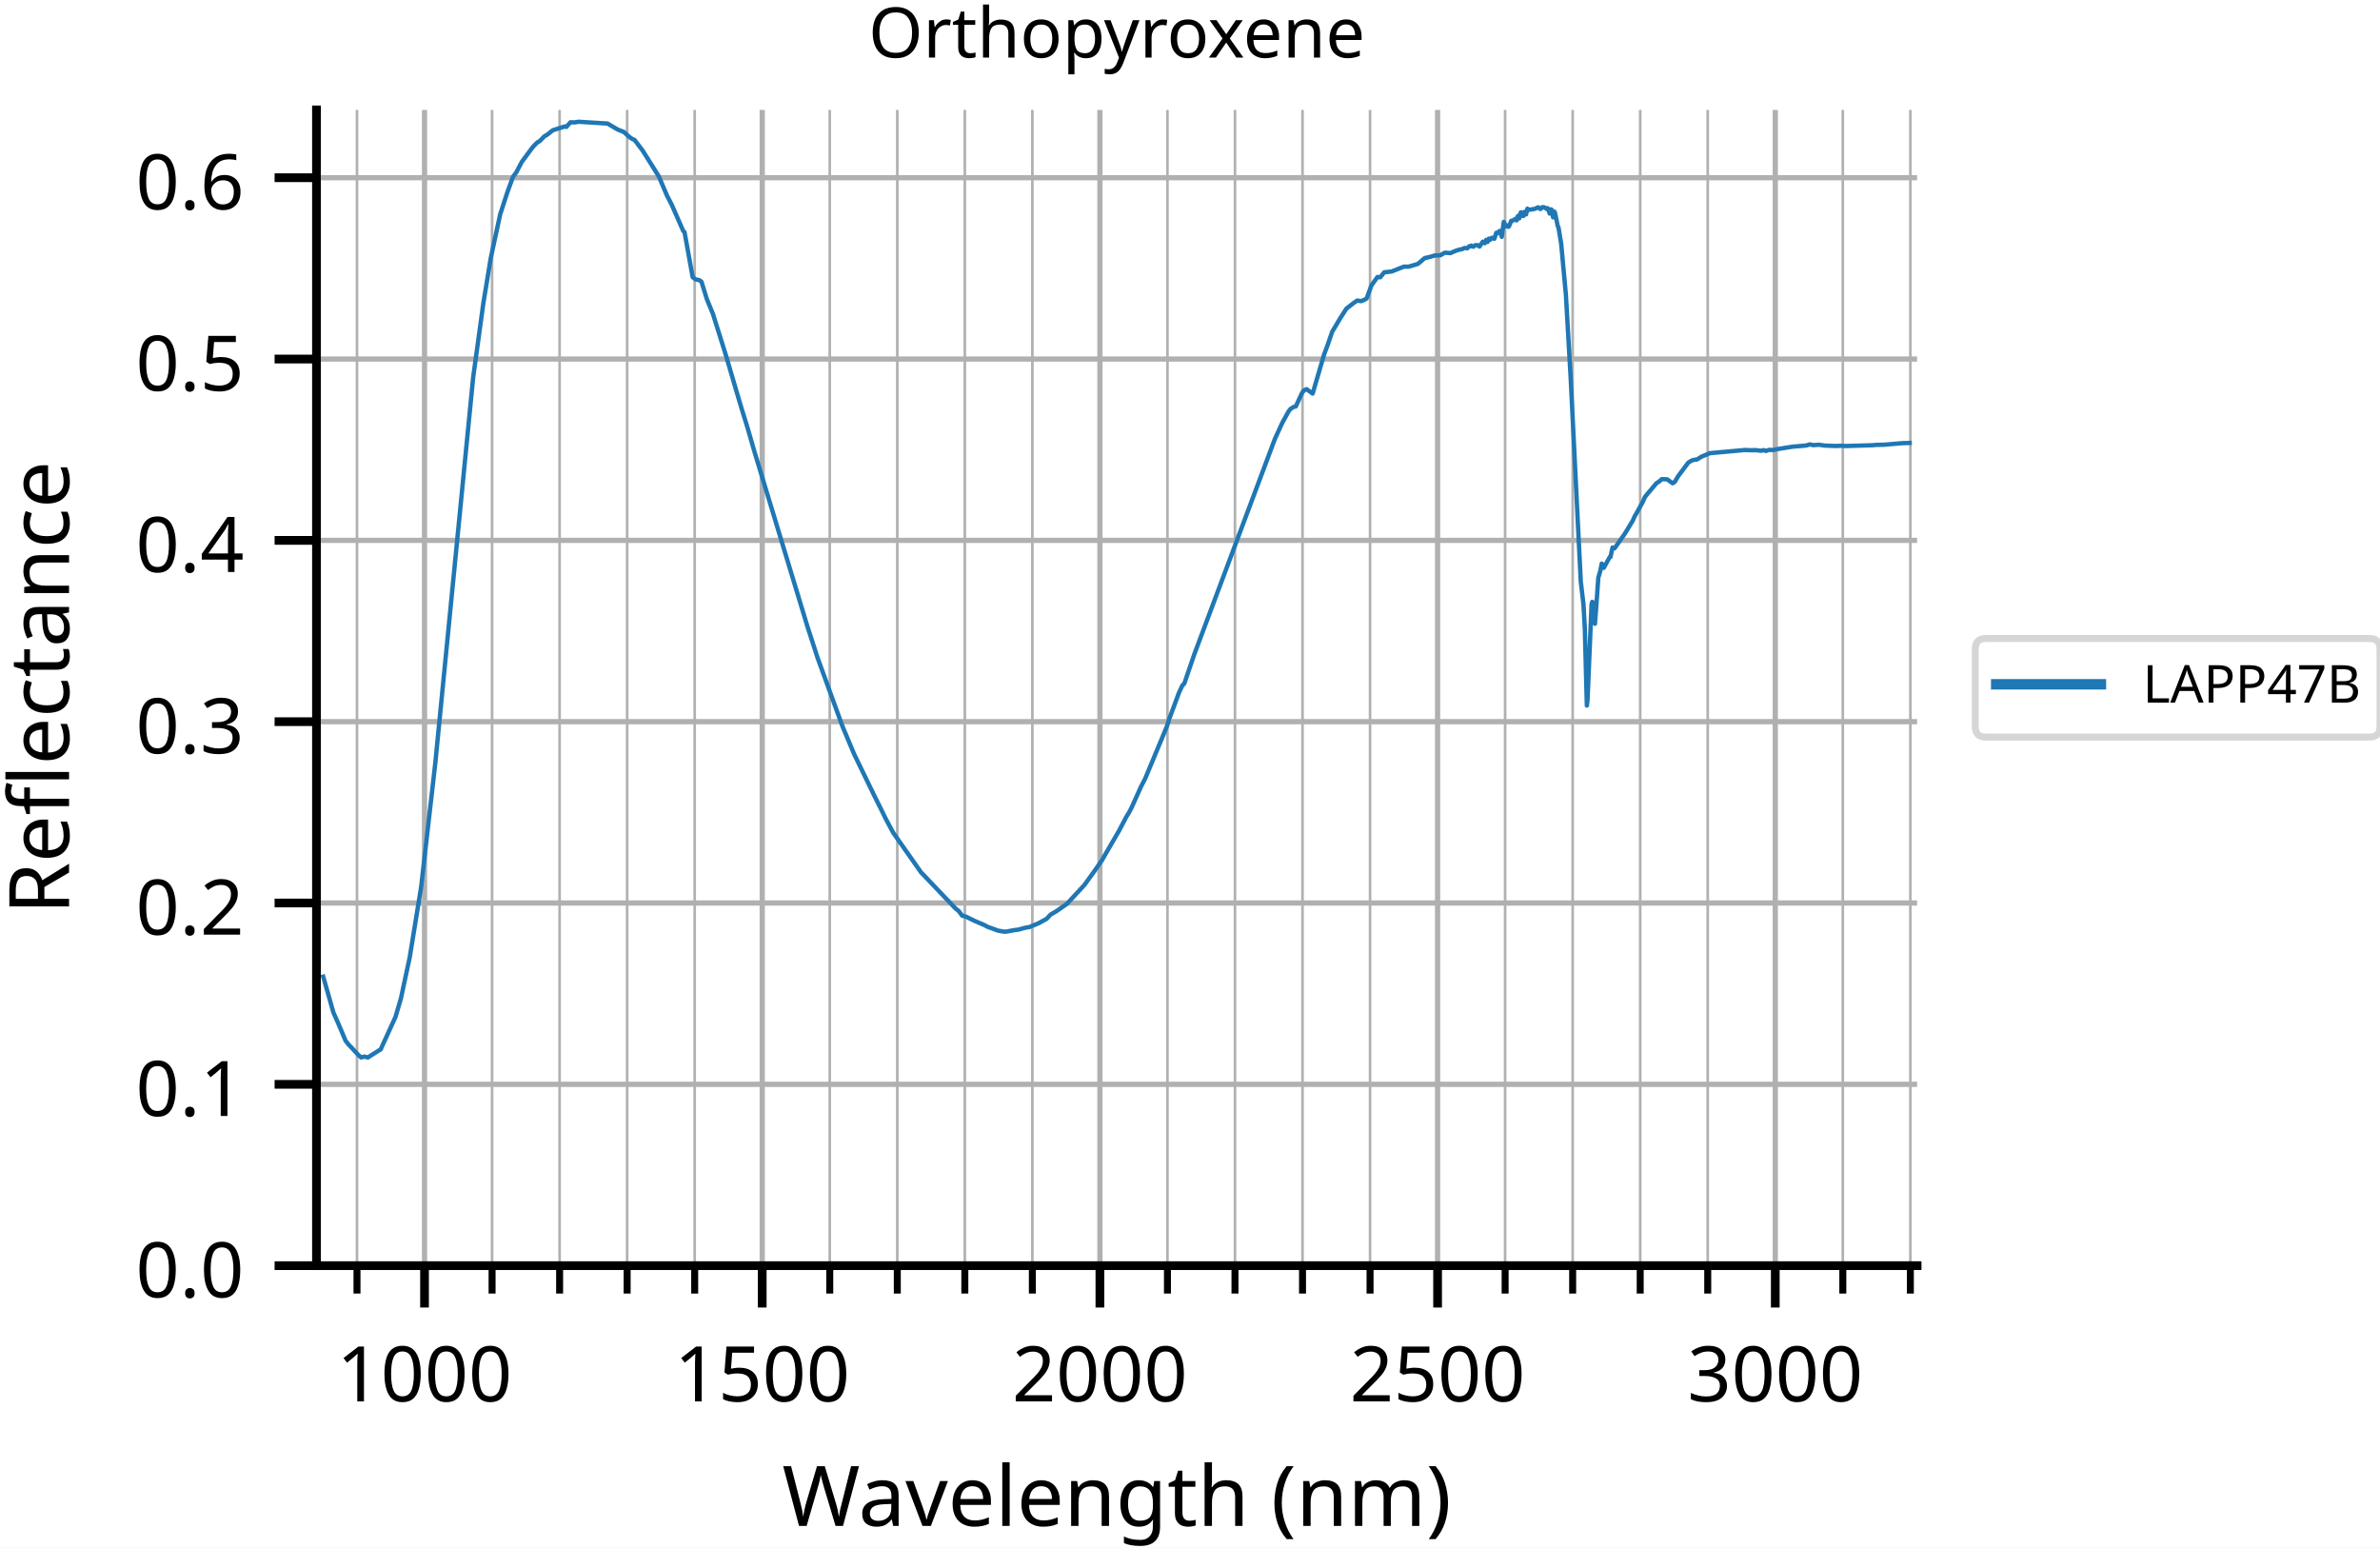
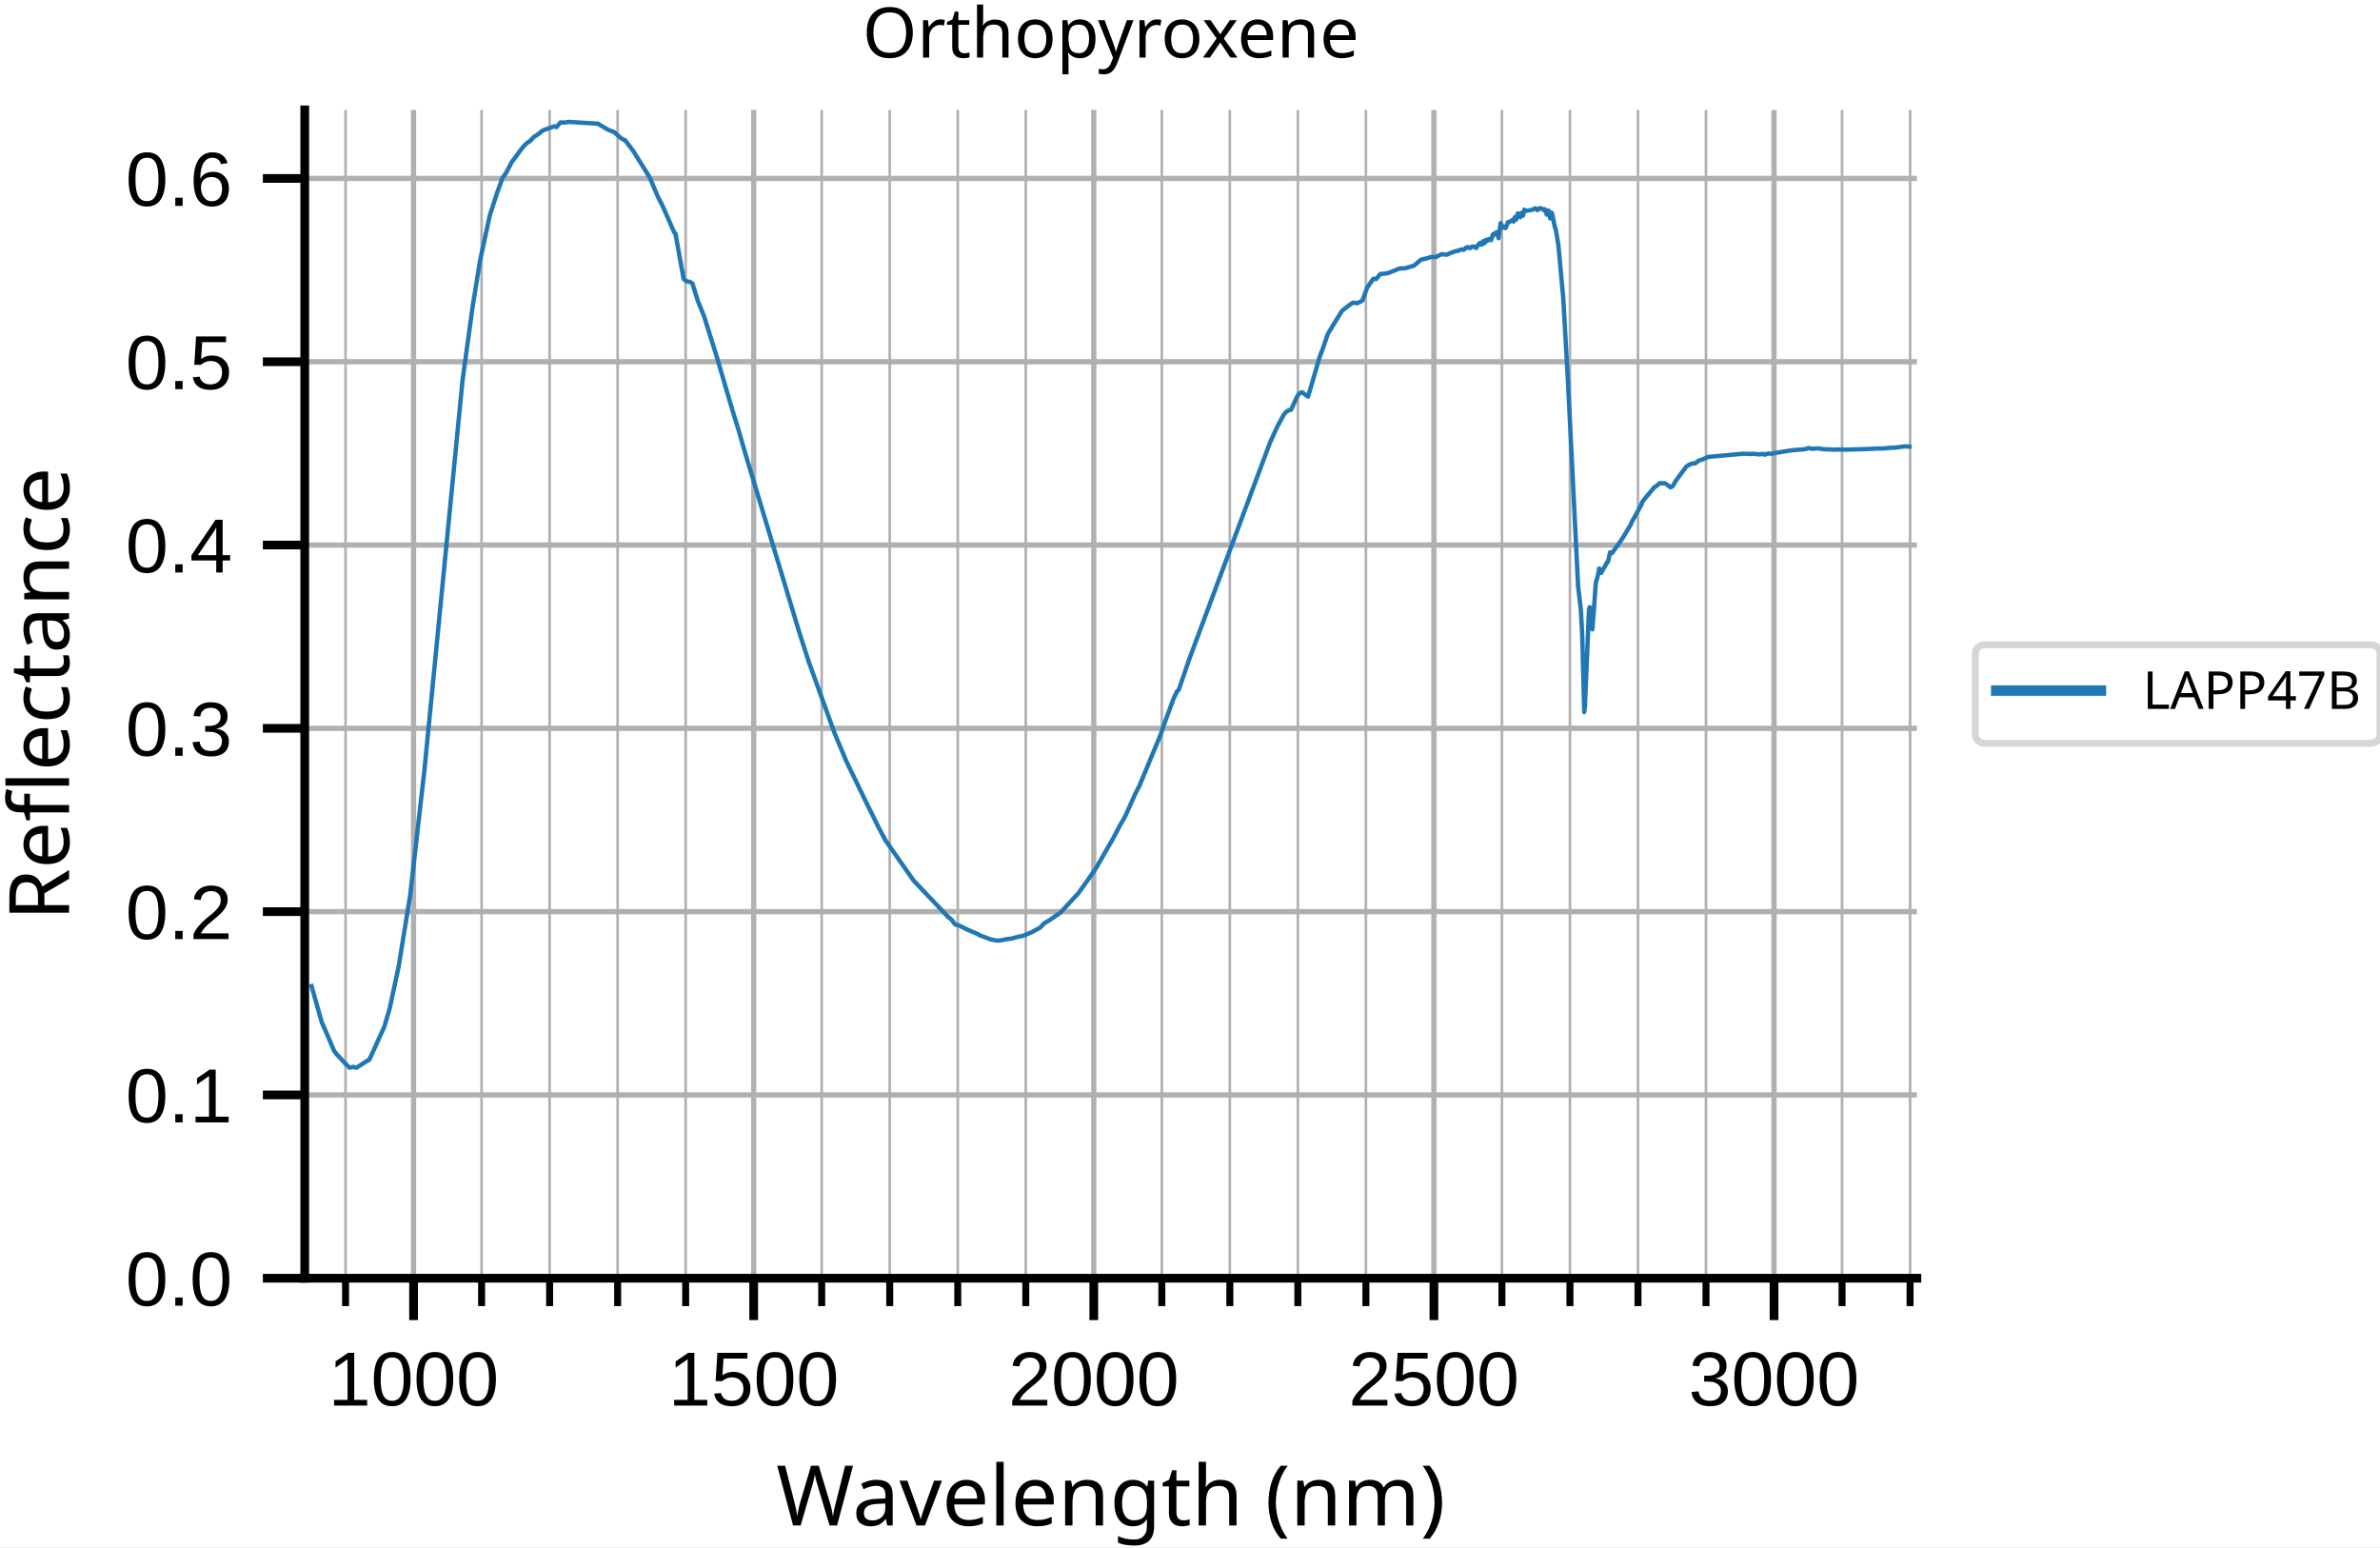
- <svg xmlns="http://www.w3.org/2000/svg" xmlns:xlink="http://www.w3.org/1999/xlink" width="272.831pt" height="177.409pt" viewBox="0 0 272.831 177.409" version="1.1">
+ <svg xmlns="http://www.w3.org/2000/svg" xmlns:xlink="http://www.w3.org/1999/xlink" width="272.831pt" height="177.363pt" viewBox="0 0 272.831 177.363" version="1.1">
  <defs>
    <style type="text/css">*{stroke-linejoin: round; stroke-linecap: butt}</style>
  </defs>
  <g id="figure_1">
    <g id="patch_1">
-       <path d="M 0 177.409  L 272.831 177.409  L 272.831 0  L 0 0  z " style="fill: #ffffff" />
+       <path d="M 0 177.363  L 272.831 177.363  L 272.831 0  L 0 0  z " style="fill: #ffffff" />
    </g>
    <g id="axes_1">
      <g id="patch_2">
-         <path d="M 36.279 145.084  L 219.767 145.084  L 219.767 12.598  L 36.279 12.598  z " style="fill: #ffffff" />
+         <path d="M 34.933 146.524  L 219.741 146.524  L 219.741 12.598  L 34.933 12.598  z " style="fill: #ffffff" />
      </g>
      <g id="matplotlib.axis_1">
        <g id="xtick_1">
          <g id="line2d_1">
-             <path d="M 48.666 145.084  L 48.666 12.598  " clip-path="url(#p33f8cd62e2)" style="fill: none; stroke: #b0b0b0; stroke-width: 0.6; stroke-linecap: square" />
+             <path d="M 47.409 146.524  L 47.409 12.598  " clip-path="url(#p592f9f5603)" style="fill: none; stroke: #b0b0b0; stroke-width: 0.6; stroke-linecap: square" />
          </g>
          <g id="line2d_2">
            <defs>
-               <path id="m9e938e9a1d" d="M 0 0  L 0 4.8  " style="stroke: #000000" />
+               <path id="m6a6fd851f0" d="M 0 0  L 0 4.8  " style="stroke: #000000" />
            </defs>
            <g>
-               <use xlink:href="#m9e938e9a1d" x="48.666" y="145.084" style="stroke: #000000" />
+               <use xlink:href="#m6a6fd851f0" x="47.409" y="146.524" style="stroke: #000000" />
            </g>
          </g>
          <g id="text_1">
-             <text style="font: 8.8px 'Futura', sans-serif; text-anchor: middle" x="48.666" y="160.641" transform="rotate(-0 48.66648 160.6414)">1000</text>
+             <text style="font: 8.8px 'Arial'; text-anchor: middle" x="47.409" y="161.123" transform="rotate(-0 47.40947 161.1231)">1000</text>
          </g>
        </g>
        <g id="xtick_2">
          <g id="line2d_3">
-             <path d="M 87.377 145.084  L 87.377 12.598  " clip-path="url(#p33f8cd62e2)" style="fill: none; stroke: #b0b0b0; stroke-width: 0.6; stroke-linecap: square" />
+             <path d="M 86.398 146.524  L 86.398 12.598  " clip-path="url(#p592f9f5603)" style="fill: none; stroke: #b0b0b0; stroke-width: 0.6; stroke-linecap: square" />
          </g>
          <g id="line2d_4">
            <g>
-               <use xlink:href="#m9e938e9a1d" x="87.377" y="145.084" style="stroke: #000000" />
+               <use xlink:href="#m6a6fd851f0" x="86.398" y="146.524" style="stroke: #000000" />
            </g>
          </g>
          <g id="text_2">
-             <text style="font: 8.8px 'Futura', sans-serif; text-anchor: middle" x="87.377" y="160.641" transform="rotate(-0 87.37697 160.6414)">1500</text>
+             <text style="font: 8.8px 'Arial'; text-anchor: middle" x="86.398" y="161.123" transform="rotate(-0 86.39844 161.1231)">1500</text>
          </g>
        </g>
        <g id="xtick_3">
          <g id="line2d_5">
-             <path d="M 126.087 145.084  L 126.087 12.598  " clip-path="url(#p33f8cd62e2)" style="fill: none; stroke: #b0b0b0; stroke-width: 0.6; stroke-linecap: square" />
+             <path d="M 125.387 146.524  L 125.387 12.598  " clip-path="url(#p592f9f5603)" style="fill: none; stroke: #b0b0b0; stroke-width: 0.6; stroke-linecap: square" />
          </g>
          <g id="line2d_6">
            <g>
-               <use xlink:href="#m9e938e9a1d" x="126.087" y="145.084" style="stroke: #000000" />
+               <use xlink:href="#m6a6fd851f0" x="125.387" y="146.524" style="stroke: #000000" />
            </g>
          </g>
          <g id="text_3">
-             <text style="font: 8.8px 'Futura', sans-serif; text-anchor: middle" x="126.087" y="160.641" transform="rotate(-0 126.0875 160.6414)">2000</text>
+             <text style="font: 8.8px 'Arial'; text-anchor: middle" x="125.387" y="161.123" transform="rotate(-0 125.3874 161.1231)">2000</text>
          </g>
        </g>
        <g id="xtick_4">
          <g id="line2d_7">
-             <path d="M 164.798 145.084  L 164.798 12.598  " clip-path="url(#p33f8cd62e2)" style="fill: none; stroke: #b0b0b0; stroke-width: 0.6; stroke-linecap: square" />
+             <path d="M 164.376 146.524  L 164.376 12.598  " clip-path="url(#p592f9f5603)" style="fill: none; stroke: #b0b0b0; stroke-width: 0.6; stroke-linecap: square" />
          </g>
          <g id="line2d_8">
            <g>
-               <use xlink:href="#m9e938e9a1d" x="164.798" y="145.084" style="stroke: #000000" />
+               <use xlink:href="#m6a6fd851f0" x="164.376" y="146.524" style="stroke: #000000" />
            </g>
          </g>
          <g id="text_4">
-             <text style="font: 8.8px 'Futura', sans-serif; text-anchor: middle" x="164.798" y="160.641" transform="rotate(-0 164.7979 160.6414)">2500</text>
+             <text style="font: 8.8px 'Arial'; text-anchor: middle" x="164.376" y="161.123" transform="rotate(-0 164.3764 161.1231)">2500</text>
          </g>
        </g>
        <g id="xtick_5">
          <g id="line2d_9">
-             <path d="M 203.508 145.084  L 203.508 12.598  " clip-path="url(#p33f8cd62e2)" style="fill: none; stroke: #b0b0b0; stroke-width: 0.6; stroke-linecap: square" />
+             <path d="M 203.365 146.524  L 203.365 12.598  " clip-path="url(#p592f9f5603)" style="fill: none; stroke: #b0b0b0; stroke-width: 0.6; stroke-linecap: square" />
          </g>
          <g id="line2d_10">
            <g>
-               <use xlink:href="#m9e938e9a1d" x="203.508" y="145.084" style="stroke: #000000" />
+               <use xlink:href="#m6a6fd851f0" x="203.365" y="146.524" style="stroke: #000000" />
            </g>
          </g>
          <g id="text_5">
-             <text style="font: 8.8px 'Futura', sans-serif; text-anchor: middle" x="203.508" y="160.641" transform="rotate(-0 203.5084 160.6414)">3000</text>
+             <text style="font: 8.8px 'Arial'; text-anchor: middle" x="203.365" y="161.123" transform="rotate(-0 203.3653 161.1231)">3000</text>
          </g>
        </g>
        <g id="xtick_6">
          <g id="line2d_11">
-             <path d="M 40.924 145.084  L 40.924 12.598  " clip-path="url(#p33f8cd62e2)" style="fill: none; stroke: #b0b0b0; stroke-width: 0.3; stroke-linecap: square" />
+             <path d="M 39.612 146.524  L 39.612 12.598  " clip-path="url(#p592f9f5603)" style="fill: none; stroke: #b0b0b0; stroke-width: 0.3; stroke-linecap: square" />
          </g>
          <g id="line2d_12">
            <defs>
-               <path id="m09b2c8131e" d="M 0 0  L 0 3.2  " style="stroke: #000000; stroke-width: 0.8" />
+               <path id="m30cf707207" d="M 0 0  L 0 3.2  " style="stroke: #000000; stroke-width: 0.8" />
            </defs>
            <g>
-               <use xlink:href="#m09b2c8131e" x="40.924" y="145.084" style="stroke: #000000; stroke-width: 0.8" />
+               <use xlink:href="#m30cf707207" x="39.612" y="146.524" style="stroke: #000000; stroke-width: 0.8" />
            </g>
          </g>
        </g>
        <g id="xtick_7">
          <g id="line2d_13">
-             <path d="M 56.409 145.084  L 56.409 12.598  " clip-path="url(#p33f8cd62e2)" style="fill: none; stroke: #b0b0b0; stroke-width: 0.3; stroke-linecap: square" />
+             <path d="M 55.207 146.524  L 55.207 12.598  " clip-path="url(#p592f9f5603)" style="fill: none; stroke: #b0b0b0; stroke-width: 0.3; stroke-linecap: square" />
          </g>
          <g id="line2d_14">
            <g>
-               <use xlink:href="#m09b2c8131e" x="56.409" y="145.084" style="stroke: #000000; stroke-width: 0.8" />
+               <use xlink:href="#m30cf707207" x="55.207" y="146.524" style="stroke: #000000; stroke-width: 0.8" />
            </g>
          </g>
        </g>
        <g id="xtick_8">
          <g id="line2d_15">
-             <path d="M 64.151 145.084  L 64.151 12.598  " clip-path="url(#p33f8cd62e2)" style="fill: none; stroke: #b0b0b0; stroke-width: 0.3; stroke-linecap: square" />
+             <path d="M 63.005 146.524  L 63.005 12.598  " clip-path="url(#p592f9f5603)" style="fill: none; stroke: #b0b0b0; stroke-width: 0.3; stroke-linecap: square" />
          </g>
          <g id="line2d_16">
            <g>
-               <use xlink:href="#m09b2c8131e" x="64.151" y="145.084" style="stroke: #000000; stroke-width: 0.8" />
+               <use xlink:href="#m30cf707207" x="63.005" y="146.524" style="stroke: #000000; stroke-width: 0.8" />
            </g>
          </g>
        </g>
        <g id="xtick_9">
          <g id="line2d_17">
-             <path d="M 71.893 145.084  L 71.893 12.598  " clip-path="url(#p33f8cd62e2)" style="fill: none; stroke: #b0b0b0; stroke-width: 0.3; stroke-linecap: square" />
+             <path d="M 70.803 146.524  L 70.803 12.598  " clip-path="url(#p592f9f5603)" style="fill: none; stroke: #b0b0b0; stroke-width: 0.3; stroke-linecap: square" />
          </g>
          <g id="line2d_18">
            <g>
-               <use xlink:href="#m09b2c8131e" x="71.893" y="145.084" style="stroke: #000000; stroke-width: 0.8" />
+               <use xlink:href="#m30cf707207" x="70.803" y="146.524" style="stroke: #000000; stroke-width: 0.8" />
            </g>
          </g>
        </g>
        <g id="xtick_10">
          <g id="line2d_19">
-             <path d="M 79.635 145.084  L 79.635 12.598  " clip-path="url(#p33f8cd62e2)" style="fill: none; stroke: #b0b0b0; stroke-width: 0.3; stroke-linecap: square" />
+             <path d="M 78.601 146.524  L 78.601 12.598  " clip-path="url(#p592f9f5603)" style="fill: none; stroke: #b0b0b0; stroke-width: 0.3; stroke-linecap: square" />
          </g>
          <g id="line2d_20">
            <g>
-               <use xlink:href="#m09b2c8131e" x="79.635" y="145.084" style="stroke: #000000; stroke-width: 0.8" />
+               <use xlink:href="#m30cf707207" x="78.601" y="146.524" style="stroke: #000000; stroke-width: 0.8" />
            </g>
          </g>
        </g>
        <g id="xtick_11">
          <g id="line2d_21">
-             <path d="M 95.119 145.084  L 95.119 12.598  " clip-path="url(#p33f8cd62e2)" style="fill: none; stroke: #b0b0b0; stroke-width: 0.3; stroke-linecap: square" />
+             <path d="M 94.196 146.524  L 94.196 12.598  " clip-path="url(#p592f9f5603)" style="fill: none; stroke: #b0b0b0; stroke-width: 0.3; stroke-linecap: square" />
          </g>
          <g id="line2d_22">
            <g>
-               <use xlink:href="#m09b2c8131e" x="95.119" y="145.084" style="stroke: #000000; stroke-width: 0.8" />
+               <use xlink:href="#m30cf707207" x="94.196" y="146.524" style="stroke: #000000; stroke-width: 0.8" />
            </g>
          </g>
        </g>
        <g id="xtick_12">
          <g id="line2d_23">
-             <path d="M 102.861 145.084  L 102.861 12.598  " clip-path="url(#p33f8cd62e2)" style="fill: none; stroke: #b0b0b0; stroke-width: 0.3; stroke-linecap: square" />
+             <path d="M 101.994 146.524  L 101.994 12.598  " clip-path="url(#p592f9f5603)" style="fill: none; stroke: #b0b0b0; stroke-width: 0.3; stroke-linecap: square" />
          </g>
          <g id="line2d_24">
            <g>
-               <use xlink:href="#m09b2c8131e" x="102.861" y="145.084" style="stroke: #000000; stroke-width: 0.8" />
+               <use xlink:href="#m30cf707207" x="101.994" y="146.524" style="stroke: #000000; stroke-width: 0.8" />
            </g>
          </g>
        </g>
        <g id="xtick_13">
          <g id="line2d_25">
-             <path d="M 110.603 145.084  L 110.603 12.598  " clip-path="url(#p33f8cd62e2)" style="fill: none; stroke: #b0b0b0; stroke-width: 0.3; stroke-linecap: square" />
+             <path d="M 109.792 146.524  L 109.792 12.598  " clip-path="url(#p592f9f5603)" style="fill: none; stroke: #b0b0b0; stroke-width: 0.3; stroke-linecap: square" />
          </g>
          <g id="line2d_26">
            <g>
-               <use xlink:href="#m09b2c8131e" x="110.603" y="145.084" style="stroke: #000000; stroke-width: 0.8" />
+               <use xlink:href="#m30cf707207" x="109.792" y="146.524" style="stroke: #000000; stroke-width: 0.8" />
            </g>
          </g>
        </g>
        <g id="xtick_14">
          <g id="line2d_27">
-             <path d="M 118.345 145.084  L 118.345 12.598  " clip-path="url(#p33f8cd62e2)" style="fill: none; stroke: #b0b0b0; stroke-width: 0.3; stroke-linecap: square" />
+             <path d="M 117.59 146.524  L 117.59 12.598  " clip-path="url(#p592f9f5603)" style="fill: none; stroke: #b0b0b0; stroke-width: 0.3; stroke-linecap: square" />
          </g>
          <g id="line2d_28">
            <g>
-               <use xlink:href="#m09b2c8131e" x="118.345" y="145.084" style="stroke: #000000; stroke-width: 0.8" />
+               <use xlink:href="#m30cf707207" x="117.59" y="146.524" style="stroke: #000000; stroke-width: 0.8" />
            </g>
          </g>
        </g>
        <g id="xtick_15">
          <g id="line2d_29">
-             <path d="M 133.83 145.084  L 133.83 12.598  " clip-path="url(#p33f8cd62e2)" style="fill: none; stroke: #b0b0b0; stroke-width: 0.3; stroke-linecap: square" />
+             <path d="M 133.185 146.524  L 133.185 12.598  " clip-path="url(#p592f9f5603)" style="fill: none; stroke: #b0b0b0; stroke-width: 0.3; stroke-linecap: square" />
          </g>
          <g id="line2d_30">
            <g>
-               <use xlink:href="#m09b2c8131e" x="133.83" y="145.084" style="stroke: #000000; stroke-width: 0.8" />
+               <use xlink:href="#m30cf707207" x="133.185" y="146.524" style="stroke: #000000; stroke-width: 0.8" />
            </g>
          </g>
        </g>
        <g id="xtick_16">
          <g id="line2d_31">
-             <path d="M 141.572 145.084  L 141.572 12.598  " clip-path="url(#p33f8cd62e2)" style="fill: none; stroke: #b0b0b0; stroke-width: 0.3; stroke-linecap: square" />
+             <path d="M 140.983 146.524  L 140.983 12.598  " clip-path="url(#p592f9f5603)" style="fill: none; stroke: #b0b0b0; stroke-width: 0.3; stroke-linecap: square" />
          </g>
          <g id="line2d_32">
            <g>
-               <use xlink:href="#m09b2c8131e" x="141.572" y="145.084" style="stroke: #000000; stroke-width: 0.8" />
+               <use xlink:href="#m30cf707207" x="140.983" y="146.524" style="stroke: #000000; stroke-width: 0.8" />
            </g>
          </g>
        </g>
        <g id="xtick_17">
          <g id="line2d_33">
-             <path d="M 149.314 145.084  L 149.314 12.598  " clip-path="url(#p33f8cd62e2)" style="fill: none; stroke: #b0b0b0; stroke-width: 0.3; stroke-linecap: square" />
+             <path d="M 148.781 146.524  L 148.781 12.598  " clip-path="url(#p592f9f5603)" style="fill: none; stroke: #b0b0b0; stroke-width: 0.3; stroke-linecap: square" />
          </g>
          <g id="line2d_34">
            <g>
-               <use xlink:href="#m09b2c8131e" x="149.314" y="145.084" style="stroke: #000000; stroke-width: 0.8" />
+               <use xlink:href="#m30cf707207" x="148.781" y="146.524" style="stroke: #000000; stroke-width: 0.8" />
            </g>
          </g>
        </g>
        <g id="xtick_18">
          <g id="line2d_35">
-             <path d="M 157.056 145.084  L 157.056 12.598  " clip-path="url(#p33f8cd62e2)" style="fill: none; stroke: #b0b0b0; stroke-width: 0.3; stroke-linecap: square" />
+             <path d="M 156.579 146.524  L 156.579 12.598  " clip-path="url(#p592f9f5603)" style="fill: none; stroke: #b0b0b0; stroke-width: 0.3; stroke-linecap: square" />
          </g>
          <g id="line2d_36">
            <g>
-               <use xlink:href="#m09b2c8131e" x="157.056" y="145.084" style="stroke: #000000; stroke-width: 0.8" />
+               <use xlink:href="#m30cf707207" x="156.579" y="146.524" style="stroke: #000000; stroke-width: 0.8" />
            </g>
          </g>
        </g>
        <g id="xtick_19">
          <g id="line2d_37">
-             <path d="M 172.54 145.084  L 172.54 12.598  " clip-path="url(#p33f8cd62e2)" style="fill: none; stroke: #b0b0b0; stroke-width: 0.3; stroke-linecap: square" />
+             <path d="M 172.174 146.524  L 172.174 12.598  " clip-path="url(#p592f9f5603)" style="fill: none; stroke: #b0b0b0; stroke-width: 0.3; stroke-linecap: square" />
          </g>
          <g id="line2d_38">
            <g>
-               <use xlink:href="#m09b2c8131e" x="172.54" y="145.084" style="stroke: #000000; stroke-width: 0.8" />
+               <use xlink:href="#m30cf707207" x="172.174" y="146.524" style="stroke: #000000; stroke-width: 0.8" />
            </g>
          </g>
        </g>
        <g id="xtick_20">
          <g id="line2d_39">
-             <path d="M 180.282 145.084  L 180.282 12.598  " clip-path="url(#p33f8cd62e2)" style="fill: none; stroke: #b0b0b0; stroke-width: 0.3; stroke-linecap: square" />
+             <path d="M 179.972 146.524  L 179.972 12.598  " clip-path="url(#p592f9f5603)" style="fill: none; stroke: #b0b0b0; stroke-width: 0.3; stroke-linecap: square" />
          </g>
          <g id="line2d_40">
            <g>
-               <use xlink:href="#m09b2c8131e" x="180.282" y="145.084" style="stroke: #000000; stroke-width: 0.8" />
+               <use xlink:href="#m30cf707207" x="179.972" y="146.524" style="stroke: #000000; stroke-width: 0.8" />
            </g>
          </g>
        </g>
        <g id="xtick_21">
          <g id="line2d_41">
-             <path d="M 188.024 145.084  L 188.024 12.598  " clip-path="url(#p33f8cd62e2)" style="fill: none; stroke: #b0b0b0; stroke-width: 0.3; stroke-linecap: square" />
+             <path d="M 187.77 146.524  L 187.77 12.598  " clip-path="url(#p592f9f5603)" style="fill: none; stroke: #b0b0b0; stroke-width: 0.3; stroke-linecap: square" />
          </g>
          <g id="line2d_42">
            <g>
-               <use xlink:href="#m09b2c8131e" x="188.024" y="145.084" style="stroke: #000000; stroke-width: 0.8" />
+               <use xlink:href="#m30cf707207" x="187.77" y="146.524" style="stroke: #000000; stroke-width: 0.8" />
            </g>
          </g>
        </g>
        <g id="xtick_22">
          <g id="line2d_43">
-             <path d="M 195.766 145.084  L 195.766 12.598  " clip-path="url(#p33f8cd62e2)" style="fill: none; stroke: #b0b0b0; stroke-width: 0.3; stroke-linecap: square" />
+             <path d="M 195.568 146.524  L 195.568 12.598  " clip-path="url(#p592f9f5603)" style="fill: none; stroke: #b0b0b0; stroke-width: 0.3; stroke-linecap: square" />
          </g>
          <g id="line2d_44">
            <g>
-               <use xlink:href="#m09b2c8131e" x="195.766" y="145.084" style="stroke: #000000; stroke-width: 0.8" />
+               <use xlink:href="#m30cf707207" x="195.568" y="146.524" style="stroke: #000000; stroke-width: 0.8" />
            </g>
          </g>
        </g>
        <g id="xtick_23">
          <g id="line2d_45">
-             <path d="M 211.251 145.084  L 211.251 12.598  " clip-path="url(#p33f8cd62e2)" style="fill: none; stroke: #b0b0b0; stroke-width: 0.3; stroke-linecap: square" />
+             <path d="M 211.163 146.524  L 211.163 12.598  " clip-path="url(#p592f9f5603)" style="fill: none; stroke: #b0b0b0; stroke-width: 0.3; stroke-linecap: square" />
          </g>
          <g id="line2d_46">
            <g>
-               <use xlink:href="#m09b2c8131e" x="211.251" y="145.084" style="stroke: #000000; stroke-width: 0.8" />
+               <use xlink:href="#m30cf707207" x="211.163" y="146.524" style="stroke: #000000; stroke-width: 0.8" />
            </g>
          </g>
        </g>
        <g id="xtick_24">
          <g id="line2d_47">
-             <path d="M 218.993 145.084  L 218.993 12.598  " clip-path="url(#p33f8cd62e2)" style="fill: none; stroke: #b0b0b0; stroke-width: 0.3; stroke-linecap: square" />
+             <path d="M 218.961 146.524  L 218.961 12.598  " clip-path="url(#p592f9f5603)" style="fill: none; stroke: #b0b0b0; stroke-width: 0.3; stroke-linecap: square" />
          </g>
          <g id="line2d_48">
            <g>
-               <use xlink:href="#m09b2c8131e" x="218.993" y="145.084" style="stroke: #000000; stroke-width: 0.8" />
+               <use xlink:href="#m30cf707207" x="218.961" y="146.524" style="stroke: #000000; stroke-width: 0.8" />
            </g>
          </g>
        </g>
        <g id="text_6">
-           <text style="font: 9.6px 'Futura', sans-serif; text-anchor: middle" x="128.023" y="174.915" transform="rotate(-0 128.023 174.9149)">Wavelength (nm)</text>
+           <text style="font: 9.6px 'Futura', sans-serif; text-anchor: middle" x="127.337" y="174.869" transform="rotate(-0 127.3368 174.8686)">Wavelength (nm)</text>
        </g>
      </g>
      <g id="matplotlib.axis_2">
        <g id="ytick_1">
          <g id="line2d_49">
-             <path d="M 36.279 145.084  L 219.767 145.084  " clip-path="url(#p33f8cd62e2)" style="fill: none; stroke: #b0b0b0; stroke-width: 0.6; stroke-linecap: square" />
+             <path d="M 34.933 146.524  L 219.741 146.524  " clip-path="url(#p592f9f5603)" style="fill: none; stroke: #b0b0b0; stroke-width: 0.6; stroke-linecap: square" />
          </g>
          <g id="line2d_50">
            <defs>
-               <path id="mab497c989c" d="M 0 0  L -4.8 0  " style="stroke: #000000" />
+               <path id="m3c0d73f82b" d="M 0 0  L -4.8 0  " style="stroke: #000000" />
            </defs>
            <g>
-               <use xlink:href="#mab497c989c" x="36.279" y="145.084" style="stroke: #000000" />
+               <use xlink:href="#m3c0d73f82b" x="34.933" y="146.524" style="stroke: #000000" />
            </g>
          </g>
          <g id="text_7">
-             <text style="font: 8.8px 'Futura', sans-serif; text-anchor: end" x="27.979" y="148.713" transform="rotate(-0 27.97912 148.7128)">0.0</text>
+             <text style="font: 8.8px 'Arial'; text-anchor: end" x="26.633" y="149.674" transform="rotate(-0 26.633 149.6736)">0.0</text>
          </g>
        </g>
        <g id="ytick_2">
          <g id="line2d_51">
-             <path d="M 36.279 124.299  L 219.767 124.299  " clip-path="url(#p33f8cd62e2)" style="fill: none; stroke: #b0b0b0; stroke-width: 0.6; stroke-linecap: square" />
+             <path d="M 34.933 125.513  L 219.741 125.513  " clip-path="url(#p592f9f5603)" style="fill: none; stroke: #b0b0b0; stroke-width: 0.6; stroke-linecap: square" />
          </g>
          <g id="line2d_52">
            <g>
-               <use xlink:href="#mab497c989c" x="36.279" y="124.299" style="stroke: #000000" />
+               <use xlink:href="#m3c0d73f82b" x="34.933" y="125.513" style="stroke: #000000" />
            </g>
          </g>
          <g id="text_8">
-             <text style="font: 8.8px 'Futura', sans-serif; text-anchor: end" x="27.979" y="127.927" transform="rotate(-0 27.97912 127.9272)">0.1</text>
+             <text style="font: 8.8px 'Arial'; text-anchor: end" x="26.633" y="128.662" transform="rotate(-0 26.633 128.6621)">0.1</text>
          </g>
        </g>
        <g id="ytick_3">
          <g id="line2d_53">
-             <path d="M 36.279 103.513  L 219.767 103.513  " clip-path="url(#p33f8cd62e2)" style="fill: none; stroke: #b0b0b0; stroke-width: 0.6; stroke-linecap: square" />
+             <path d="M 34.933 104.501  L 219.741 104.501  " clip-path="url(#p592f9f5603)" style="fill: none; stroke: #b0b0b0; stroke-width: 0.6; stroke-linecap: square" />
          </g>
          <g id="line2d_54">
            <g>
-               <use xlink:href="#mab497c989c" x="36.279" y="103.513" style="stroke: #000000" />
+               <use xlink:href="#m3c0d73f82b" x="34.933" y="104.501" style="stroke: #000000" />
            </g>
          </g>
          <g id="text_9">
-             <text style="font: 8.8px 'Futura', sans-serif; text-anchor: end" x="27.979" y="107.142" transform="rotate(-0 27.97912 107.1415)">0.2</text>
+             <text style="font: 8.8px 'Arial'; text-anchor: end" x="26.633" y="107.65" transform="rotate(-0 26.633 107.6505)">0.2</text>
          </g>
        </g>
        <g id="ytick_4">
          <g id="line2d_55">
-             <path d="M 36.279 82.727  L 219.767 82.727  " clip-path="url(#p33f8cd62e2)" style="fill: none; stroke: #b0b0b0; stroke-width: 0.6; stroke-linecap: square" />
+             <path d="M 34.933 83.489  L 219.741 83.489  " clip-path="url(#p592f9f5603)" style="fill: none; stroke: #b0b0b0; stroke-width: 0.6; stroke-linecap: square" />
          </g>
          <g id="line2d_56">
            <g>
-               <use xlink:href="#mab497c989c" x="36.279" y="82.727" style="stroke: #000000" />
+               <use xlink:href="#m3c0d73f82b" x="34.933" y="83.489" style="stroke: #000000" />
            </g>
          </g>
          <g id="text_10">
-             <text style="font: 8.8px 'Futura', sans-serif; text-anchor: end" x="27.979" y="86.356" transform="rotate(-0 27.97912 86.35586)">0.3</text>
+             <text style="font: 8.8px 'Arial'; text-anchor: end" x="26.633" y="86.639" transform="rotate(-0 26.633 86.63891)">0.3</text>
          </g>
        </g>
        <g id="ytick_5">
          <g id="line2d_57">
-             <path d="M 36.279 61.942  L 219.767 61.942  " clip-path="url(#p33f8cd62e2)" style="fill: none; stroke: #b0b0b0; stroke-width: 0.6; stroke-linecap: square" />
+             <path d="M 34.933 62.478  L 219.741 62.478  " clip-path="url(#p592f9f5603)" style="fill: none; stroke: #b0b0b0; stroke-width: 0.6; stroke-linecap: square" />
          </g>
          <g id="line2d_58">
            <g>
-               <use xlink:href="#mab497c989c" x="36.279" y="61.942" style="stroke: #000000" />
+               <use xlink:href="#m3c0d73f82b" x="34.933" y="62.478" style="stroke: #000000" />
            </g>
          </g>
          <g id="text_11">
-             <text style="font: 8.8px 'Futura', sans-serif; text-anchor: end" x="27.979" y="65.57" transform="rotate(-0 27.97912 65.5702)">0.4</text>
+             <text style="font: 8.8px 'Arial'; text-anchor: end" x="26.633" y="65.627" transform="rotate(-0 26.633 65.62734)">0.4</text>
          </g>
        </g>
        <g id="ytick_6">
          <g id="line2d_59">
-             <path d="M 36.279 41.156  L 219.767 41.156  " clip-path="url(#p33f8cd62e2)" style="fill: none; stroke: #b0b0b0; stroke-width: 0.6; stroke-linecap: square" />
+             <path d="M 34.933 41.466  L 219.741 41.466  " clip-path="url(#p592f9f5603)" style="fill: none; stroke: #b0b0b0; stroke-width: 0.6; stroke-linecap: square" />
          </g>
          <g id="line2d_60">
            <g>
-               <use xlink:href="#mab497c989c" x="36.279" y="41.156" style="stroke: #000000" />
+               <use xlink:href="#m3c0d73f82b" x="34.933" y="41.466" style="stroke: #000000" />
            </g>
          </g>
          <g id="text_12">
-             <text style="font: 8.8px 'Futura', sans-serif; text-anchor: end" x="27.979" y="44.785" transform="rotate(-0 27.97912 44.78455)">0.5</text>
+             <text style="font: 8.8px 'Arial'; text-anchor: end" x="26.633" y="44.616" transform="rotate(-0 26.633 44.61576)">0.5</text>
          </g>
        </g>
        <g id="ytick_7">
          <g id="line2d_61">
-             <path d="M 36.279 20.37  L 219.767 20.37  " clip-path="url(#p33f8cd62e2)" style="fill: none; stroke: #b0b0b0; stroke-width: 0.6; stroke-linecap: square" />
+             <path d="M 34.933 20.455  L 219.741 20.455  " clip-path="url(#p592f9f5603)" style="fill: none; stroke: #b0b0b0; stroke-width: 0.6; stroke-linecap: square" />
          </g>
          <g id="line2d_62">
            <g>
-               <use xlink:href="#mab497c989c" x="36.279" y="20.37" style="stroke: #000000" />
+               <use xlink:href="#m3c0d73f82b" x="34.933" y="20.455" style="stroke: #000000" />
            </g>
          </g>
          <g id="text_13">
-             <text style="font: 8.8px 'Futura', sans-serif; text-anchor: end" x="27.979" y="23.999" transform="rotate(-0 27.97912 23.99889)">0.6</text>
+             <text style="font: 8.8px 'Arial'; text-anchor: end" x="26.633" y="23.604" transform="rotate(-0 26.633 23.60419)">0.6</text>
          </g>
        </g>
        <g id="text_14">
-           <text style="font: 9.6px 'Futura', sans-serif; text-anchor: middle" x="7.917" y="78.841" transform="rotate(-90 7.917 78.84085)">Reflectance</text>
+           <text style="font: 9.6px 'Futura', sans-serif; text-anchor: middle" x="7.917" y="79.561" transform="rotate(-90 7.917 79.56085)">Reflectance</text>
        </g>
      </g>
      <g id="line2d_63">
-         <path d="M 37.053 111.955  L 38.215 116.05  L 38.834 117.449  L 39.608 119.283  L 39.918 119.694  L 40.305 120.098  L 40.77 120.602  L 41.079 120.931  L 41.389 121.215  L 41.776 121.117  L 42.163 121.223  L 43.557 120.337  L 43.634 120.304  L 45.337 116.57  L 45.957 114.457  L 46.963 109.772  L 48.279 101.676  L 49.905 87.43  L 54.241 43.257  L 55.402 34.807  L 56.254 29.598  L 57.338 24.575  L 58.189 21.958  L 58.809 20.269  L 59.196 19.742  L 59.815 18.56  L 60.976 16.988  L 61.209 16.71  L 61.596 16.332  L 61.905 16.143  L 62.37 15.654  L 62.757 15.418  L 63.376 14.929  L 64.77 14.488  L 64.925 14.553  L 65.389 14.018  L 65.854 14.034  L 66.318 13.957  L 69.648 14.161  L 70.654 14.761  L 70.886 14.883  L 71.506 15.121  L 72.125 15.683  L 72.435 15.905  L 72.744 16.042  L 73.673 17.263  L 75.532 20.236  L 76.461 22.421  L 77.003 23.469  L 78.319 26.467  L 78.474 26.62  L 79.403 31.766  L 79.712 32.014  L 80.177 32.125  L 80.409 32.286  L 81.028 34.281  L 81.725 35.982  L 83.196 40.664  L 84.59 45.413  L 85.054 46.965  L 85.674 48.965  L 86.448 51.646  L 92.564 71.831  L 93.725 75.411  L 96.59 83.294  L 97.906 86.426  L 100.229 91.218  L 100.926 92.61  L 101.545 93.869  L 101.855 94.454  L 102.397 95.46  L 105.571 99.981  L 109.519 104.125  L 109.906 104.434  L 110.294 104.961  L 110.758 105.088  L 111.687 105.549  L 112.848 106.042  L 113.158 106.219  L 114.397 106.674  L 115.094 106.799  L 115.403 106.785  L 116.255 106.623  L 116.797 106.555  L 117.416 106.374  L 118.036 106.261  L 119.042 105.837  L 119.971 105.334  L 120.436 104.839  L 121.055 104.48  L 122.294 103.621  L 124.307 101.454  L 125.546 99.732  L 126.32 98.617  L 127.481 96.604  L 128.255 95.276  L 129.107 93.653  L 129.417 93.154  L 129.726 92.564  L 130.81 90.149  L 131.275 89.258  L 133.752 83.302  L 134.062 82.338  L 134.526 81.098  L 135.146 79.418  L 135.533 78.582  L 135.765 78.347  L 136.926 74.955  L 146.139 50.336  L 146.991 48.474  L 147.688 47.208  L 147.92 46.89  L 148.307 46.64  L 148.54 46.6  L 149.236 45.088  L 149.469 44.756  L 149.778 44.612  L 150.475 45.113  L 151.172 42.738  L 151.791 40.619  L 152.178 39.593  L 152.72 38.014  L 153.03 37.503  L 153.649 36.46  L 154.346 35.377  L 155.12 34.775  L 155.585 34.45  L 156.049 34.521  L 156.514 34.307  L 156.669 34.199  L 157.211 32.726  L 157.907 31.748  L 158.217 31.79  L 158.682 31.218  L 159.533 31.12  L 160.927 30.568  L 161.469 30.565  L 162.088 30.389  L 162.553 30.246  L 163.327 29.579  L 163.869 29.463  L 164.488 29.282  L 165.108 29.267  L 165.34 29.127  L 165.65 28.961  L 166.269 29.02  L 166.501 28.906  L 166.966 28.716  L 167.43 28.583  L 167.585 28.577  L 167.74 28.49  L 167.895 28.42  L 168.204 28.46  L 168.437 28.219  L 168.592 28.246  L 168.669 28.149  L 168.901 28.284  L 169.134 28.103  L 169.443 28.11  L 169.598 28.267  L 169.985 27.703  L 170.14 27.843  L 170.217 27.877  L 170.372 27.494  L 170.527 27.733  L 170.682 27.353  L 170.837 27.48  L 170.992 27.264  L 171.146 27.328  L 171.224 27.218  L 171.301 27.371  L 171.534 26.675  L 171.611 26.764  L 171.688 26.695  L 171.921 26.466  L 171.998 26.584  L 172.153 27.145  L 172.385 25.436  L 172.463 25.597  L 172.617 25.945  L 172.85 25.837  L 172.927 26  L 173.005 25.908  L 173.237 25.315  L 173.392 25.298  L 173.779 25.059  L 173.856 25.261  L 174.011 24.751  L 174.088 24.789  L 174.166 25.03  L 174.321 24.36  L 174.398 24.333  L 174.63 24.765  L 174.785 24.275  L 174.94 24.58  L 175.095 23.918  L 175.172 24.069  L 175.947 23.94  L 176.334 23.76  L 176.566 23.962  L 176.643 23.936  L 176.798 23.749  L 176.953 23.752  L 177.108 23.804  L 177.263 23.934  L 177.418 23.863  L 177.65 24.48  L 177.727 24.329  L 177.805 23.998  L 177.882 24.049  L 178.037 24.912  L 178.192 24.259  L 178.269 24.447  L 178.579 25.954  L 178.656 26.074  L 178.966 27.936  L 179.508 33.817  L 180.05 43.258  L 181.211 66.645  L 181.521 69.287  L 181.676 72.07  L 181.908 80.88  L 181.985 80.239  L 182.45 69.273  L 182.527 68.989  L 182.605 69.062  L 182.837 71.506  L 182.992 69.496  L 183.224 66.213  L 183.456 65.42  L 183.611 64.607  L 183.689 64.701  L 183.843 65.097  L 184.54 63.846  L 184.618 63.849  L 184.85 62.763  L 185.082 62.855  L 186.244 61.204  L 186.476 60.828  L 187.173 59.678  L 187.405 59.151  L 187.56 58.908  L 188.102 57.926  L 188.334 57.508  L 188.566 56.97  L 188.798 56.682  L 189.186 56.222  L 189.882 55.396  L 190.192 55.199  L 190.502 54.92  L 191.121 54.946  L 191.74 55.399  L 191.973 55.259  L 192.36 54.608  L 193.521 53.05  L 193.908 52.797  L 194.218 52.706  L 194.528 52.674  L 195.07 52.337  L 195.379 52.215  L 195.999 51.949  L 200.024 51.584  L 200.876 51.618  L 201.108 51.59  L 201.883 51.669  L 202.192 51.598  L 202.425 51.696  L 202.812 51.566  L 203.276 51.59  L 203.586 51.507  L 205.521 51.198  L 206.915 51.085  L 207.147 51.044  L 207.457 50.936  L 207.844 51.028  L 208.541 50.981  L 209.083 51.067  L 209.547 51.09  L 210.399 51.124  L 211.096 51.1  L 211.56 51.127  L 214.115 51.054  L 214.734 51.032  L 215.044 50.998  L 215.973 50.981  L 218.064 50.801  L 218.915 50.775  L 218.915 50.775  " clip-path="url(#p33f8cd62e2)" style="fill: none; stroke: #1f77b4; stroke-width: 0.5; stroke-linecap: square" />
+         <path d="M 35.713 113.035  L 36.882 117.174  L 37.506 118.588  L 38.286 120.442  L 38.598 120.858  L 38.988 121.266  L 39.456 121.776  L 39.768 122.108  L 40.08 122.395  L 40.469 122.297  L 40.859 122.404  L 42.185 121.541  L 42.341 121.475  L 44.056 117.7  L 44.68 115.564  L 45.694 110.828  L 47.02 102.645  L 48.657 88.243  L 53.024 43.591  L 54.194 35.048  L 55.051 29.783  L 56.143 24.705  L 57.001 22.06  L 57.625 20.353  L 58.014 19.819  L 58.638 18.625  L 59.808 17.036  L 60.042 16.755  L 60.432 16.373  L 60.744 16.181  L 61.212 15.687  L 61.601 15.449  L 62.225 14.955  L 63.551 14.475  L 63.785 14.574  L 64.253 14.033  L 64.721 14.049  L 65.188 13.972  L 68.541 14.178  L 69.555 14.784  L 69.789 14.907  L 70.413 15.149  L 71.037 15.716  L 71.349 15.941  L 71.661 16.079  L 72.596 17.314  L 74.468 20.319  L 75.404 22.528  L 75.949 23.587  L 77.275 26.617  L 77.431 26.773  L 78.367 31.974  L 78.679 32.225  L 79.146 32.337  L 79.38 32.5  L 80.004 34.517  L 80.706 36.236  L 82.188 40.969  L 83.591 45.77  L 84.059 47.339  L 84.683 49.36  L 85.463 52.07  L 91.623 72.475  L 92.715 75.869  L 95.678 84.062  L 97.003 87.228  L 99.343 92.072  L 100.045 93.479  L 100.668 94.753  L 100.98 95.344  L 101.526 96.361  L 104.723 100.93  L 108.7 105.12  L 109.09 105.432  L 109.48 105.965  L 109.948 106.093  L 110.884 106.56  L 112.053 107.057  L 112.365 107.237  L 113.613 107.697  L 114.315 107.823  L 114.626 107.808  L 115.484 107.644  L 116.03 107.576  L 116.654 107.394  L 117.278 107.279  L 118.291 106.851  L 119.227 106.342  L 119.695 105.841  L 120.319 105.478  L 121.566 104.611  L 123.594 102.42  L 124.842 100.679  L 125.621 99.552  L 126.791 97.517  L 127.571 96.174  L 128.429 94.534  L 128.74 94.03  L 129.052 93.433  L 130.144 90.992  L 130.612 90.091  L 133.107 84.07  L 133.419 83.096  L 133.887 81.842  L 134.511 80.145  L 134.901 79.299  L 135.135 79.062  L 136.304 75.633  L 145.584 50.746  L 146.441 48.864  L 147.143 47.584  L 147.377 47.263  L 147.767 47.01  L 148.001 46.969  L 148.703 45.441  L 148.937 45.105  L 149.249 44.96  L 149.95 45.467  L 150.652 43.066  L 151.276 40.924  L 151.666 39.886  L 152.212 38.29  L 152.524 37.773  L 153.07 36.867  L 153.849 35.624  L 154.629 35.016  L 155.097 34.688  L 155.565 34.759  L 156.033 34.543  L 156.189 34.433  L 156.735 32.945  L 157.436 31.956  L 157.748 31.999  L 158.216 31.42  L 159.074 31.322  L 160.477 30.764  L 161.023 30.761  L 161.647 30.582  L 162.115 30.438  L 162.895 29.764  L 163.441 29.646  L 164.064 29.464  L 164.61 29.464  L 164.922 29.306  L 165.234 29.138  L 165.858 29.198  L 166.092 29.084  L 166.56 28.891  L 167.028 28.757  L 167.184 28.751  L 167.34 28.663  L 167.495 28.592  L 167.807 28.633  L 168.041 28.389  L 168.197 28.416  L 168.275 28.318  L 168.509 28.454  L 168.743 28.271  L 169.055 28.279  L 169.211 28.437  L 169.601 27.867  L 169.757 28.008  L 169.835 28.043  L 169.991 27.656  L 170.147 27.897  L 170.303 27.513  L 170.459 27.642  L 170.615 27.423  L 170.771 27.488  L 170.849 27.377  L 170.927 27.531  L 171.16 26.828  L 171.238 26.918  L 171.316 26.848  L 171.55 26.616  L 171.628 26.736  L 171.784 27.303  L 172.018 25.575  L 172.096 25.738  L 172.252 26.09  L 172.486 25.981  L 172.564 26.146  L 172.642 26.052  L 172.876 25.453  L 173.032 25.436  L 173.422 25.194  L 173.5 25.399  L 173.656 24.883  L 173.734 24.921  L 173.812 25.165  L 173.968 24.487  L 174.046 24.46  L 174.28 24.897  L 174.436 24.402  L 174.591 24.71  L 174.747 24.041  L 174.825 24.194  L 175.605 24.063  L 175.995 23.881  L 176.229 24.085  L 176.307 24.059  L 176.463 23.87  L 176.619 23.873  L 176.775 23.926  L 176.931 24.057  L 177.087 23.985  L 177.321 24.609  L 177.399 24.457  L 177.477 24.122  L 177.555 24.174  L 177.711 25.046  L 177.867 24.385  L 177.945 24.576  L 178.256 26.099  L 178.334 26.221  L 178.646 28.103  L 179.192 34.047  L 179.738 43.591  L 180.908 67.233  L 181.22 69.903  L 181.376 72.717  L 181.609 81.622  L 181.687 80.974  L 182.155 69.889  L 182.233 69.602  L 182.311 69.676  L 182.545 72.147  L 182.701 70.114  L 182.935 66.795  L 183.169 65.995  L 183.325 65.172  L 183.403 65.268  L 183.559 65.667  L 184.261 64.403  L 184.339 64.406  L 184.573 63.308  L 184.807 63.402  L 185.976 61.732  L 186.21 61.352  L 186.912 60.189  L 187.146 59.657  L 187.302 59.412  L 187.848 58.418  L 188.082 57.996  L 188.316 57.452  L 188.55 57.161  L 188.939 56.696  L 189.641 55.861  L 189.953 55.662  L 190.265 55.38  L 190.889 55.406  L 191.513 55.864  L 191.747 55.723  L 192.137 55.065  L 193.306 53.489  L 193.696 53.234  L 194.008 53.142  L 194.32 53.11  L 194.788 52.77  L 195.1 52.696  L 195.801 52.376  L 199.856 52.008  L 200.714 52.042  L 200.948 52.014  L 201.728 52.094  L 202.04 52.021  L 202.274 52.121  L 202.664 51.99  L 203.131 52.014  L 203.443 51.929  L 205.393 51.618  L 206.796 51.503  L 207.03 51.462  L 207.342 51.353  L 207.732 51.446  L 208.434 51.398  L 208.98 51.485  L 209.448 51.508  L 210.305 51.543  L 211.007 51.519  L 211.475 51.546  L 214.048 51.472  L 214.672 51.45  L 214.984 51.415  L 215.842 51.414  L 216.856 51.317  L 217.245 51.318  L 218.337 51.167  L 218.883 51.19  L 218.883 51.19  " clip-path="url(#p592f9f5603)" style="fill: none; stroke: #1f77b4; stroke-width: 0.5; stroke-linecap: square" />
      </g>
      <g id="line2d_64" />
      <g id="patch_3">
-         <path d="M 36.279 145.084  L 36.279 12.598  " style="fill: none; stroke: #000000; stroke-linejoin: miter; stroke-linecap: square" />
+         <path d="M 34.933 146.524  L 34.933 12.598  " style="fill: none; stroke: #000000; stroke-linejoin: miter; stroke-linecap: square" />
      </g>
      <g id="patch_4">
-         <path d="M 36.279 145.084  L 219.767 145.084  " style="fill: none; stroke: #000000; stroke-linejoin: miter; stroke-linecap: square" />
+         <path d="M 34.933 146.524  L 219.741 146.524  " style="fill: none; stroke: #000000; stroke-linejoin: miter; stroke-linecap: square" />
      </g>
      <g id="text_15">
-         <text style="font: 8px 'Futura', sans-serif; text-anchor: middle" x="128.023" y="6.598" transform="rotate(-0 128.023 6.5975)">Orthopyroxene</text>
+         <text style="font: 8px 'Futura', sans-serif; text-anchor: middle" x="127.337" y="6.598" transform="rotate(-0 127.3368 6.5975)">Orthopyroxene</text>
      </g>
      <g id="legend_1">
        <g id="patch_5">
-           <path d="M 227.637 84.491  L 271.631 84.491  Q 272.831 84.491 272.831 83.291  L 272.831 74.391  Q 272.831 73.191 271.631 73.191  L 227.637 73.191  Q 226.437 73.191 226.437 74.391  L 226.437 83.291  Q 226.437 84.491 227.637 84.491  z " style="fill: #ffffff; opacity: 0.8; stroke: #cccccc; stroke-width: 0.8; stroke-linejoin: miter" />
+           <path d="M 227.637 85.211  L 271.631 85.211  Q 272.831 85.211 272.831 84.011  L 272.831 75.111  Q 272.831 73.911 271.631 73.911  L 227.637 73.911  Q 226.437 73.911 226.437 75.111  L 226.437 84.011  Q 226.437 85.211 227.637 85.211  z " style="fill: #ffffff; opacity: 0.8; stroke: #cccccc; stroke-width: 0.8; stroke-linejoin: miter" />
        </g>
        <g id="line2d_65">
-           <path d="M 228.837 78.439  L 234.837 78.439  L 240.837 78.439  " style="fill: none; stroke: #1f77b4; stroke-width: 1.2; stroke-linecap: square" />
+           <path d="M 228.837 79.159  L 234.837 79.159  L 240.837 79.159  " style="fill: none; stroke: #1f77b4; stroke-width: 1.2; stroke-linecap: square" />
        </g>
        <g id="text_16">
-           <text style="font: 6px 'Futura', sans-serif; text-anchor: start" x="245.637" y="80.539" transform="rotate(-0 245.6366 80.53866)">LAPP47B</text>
+           <text style="font: 6px 'Futura', sans-serif; text-anchor: start" x="245.637" y="81.259" transform="rotate(-0 245.6369 81.25866)">LAPP47B</text>
        </g>
      </g>
    </g>
  </g>
  <defs>
-     <clipPath id="p33f8cd62e2">
-       <rect x="36.279" y="12.598" width="183.488" height="132.487" />
+     <clipPath id="p592f9f5603">
+       <rect x="34.933" y="12.598" width="184.808" height="133.927" />
    </clipPath>
  </defs>
</svg>
